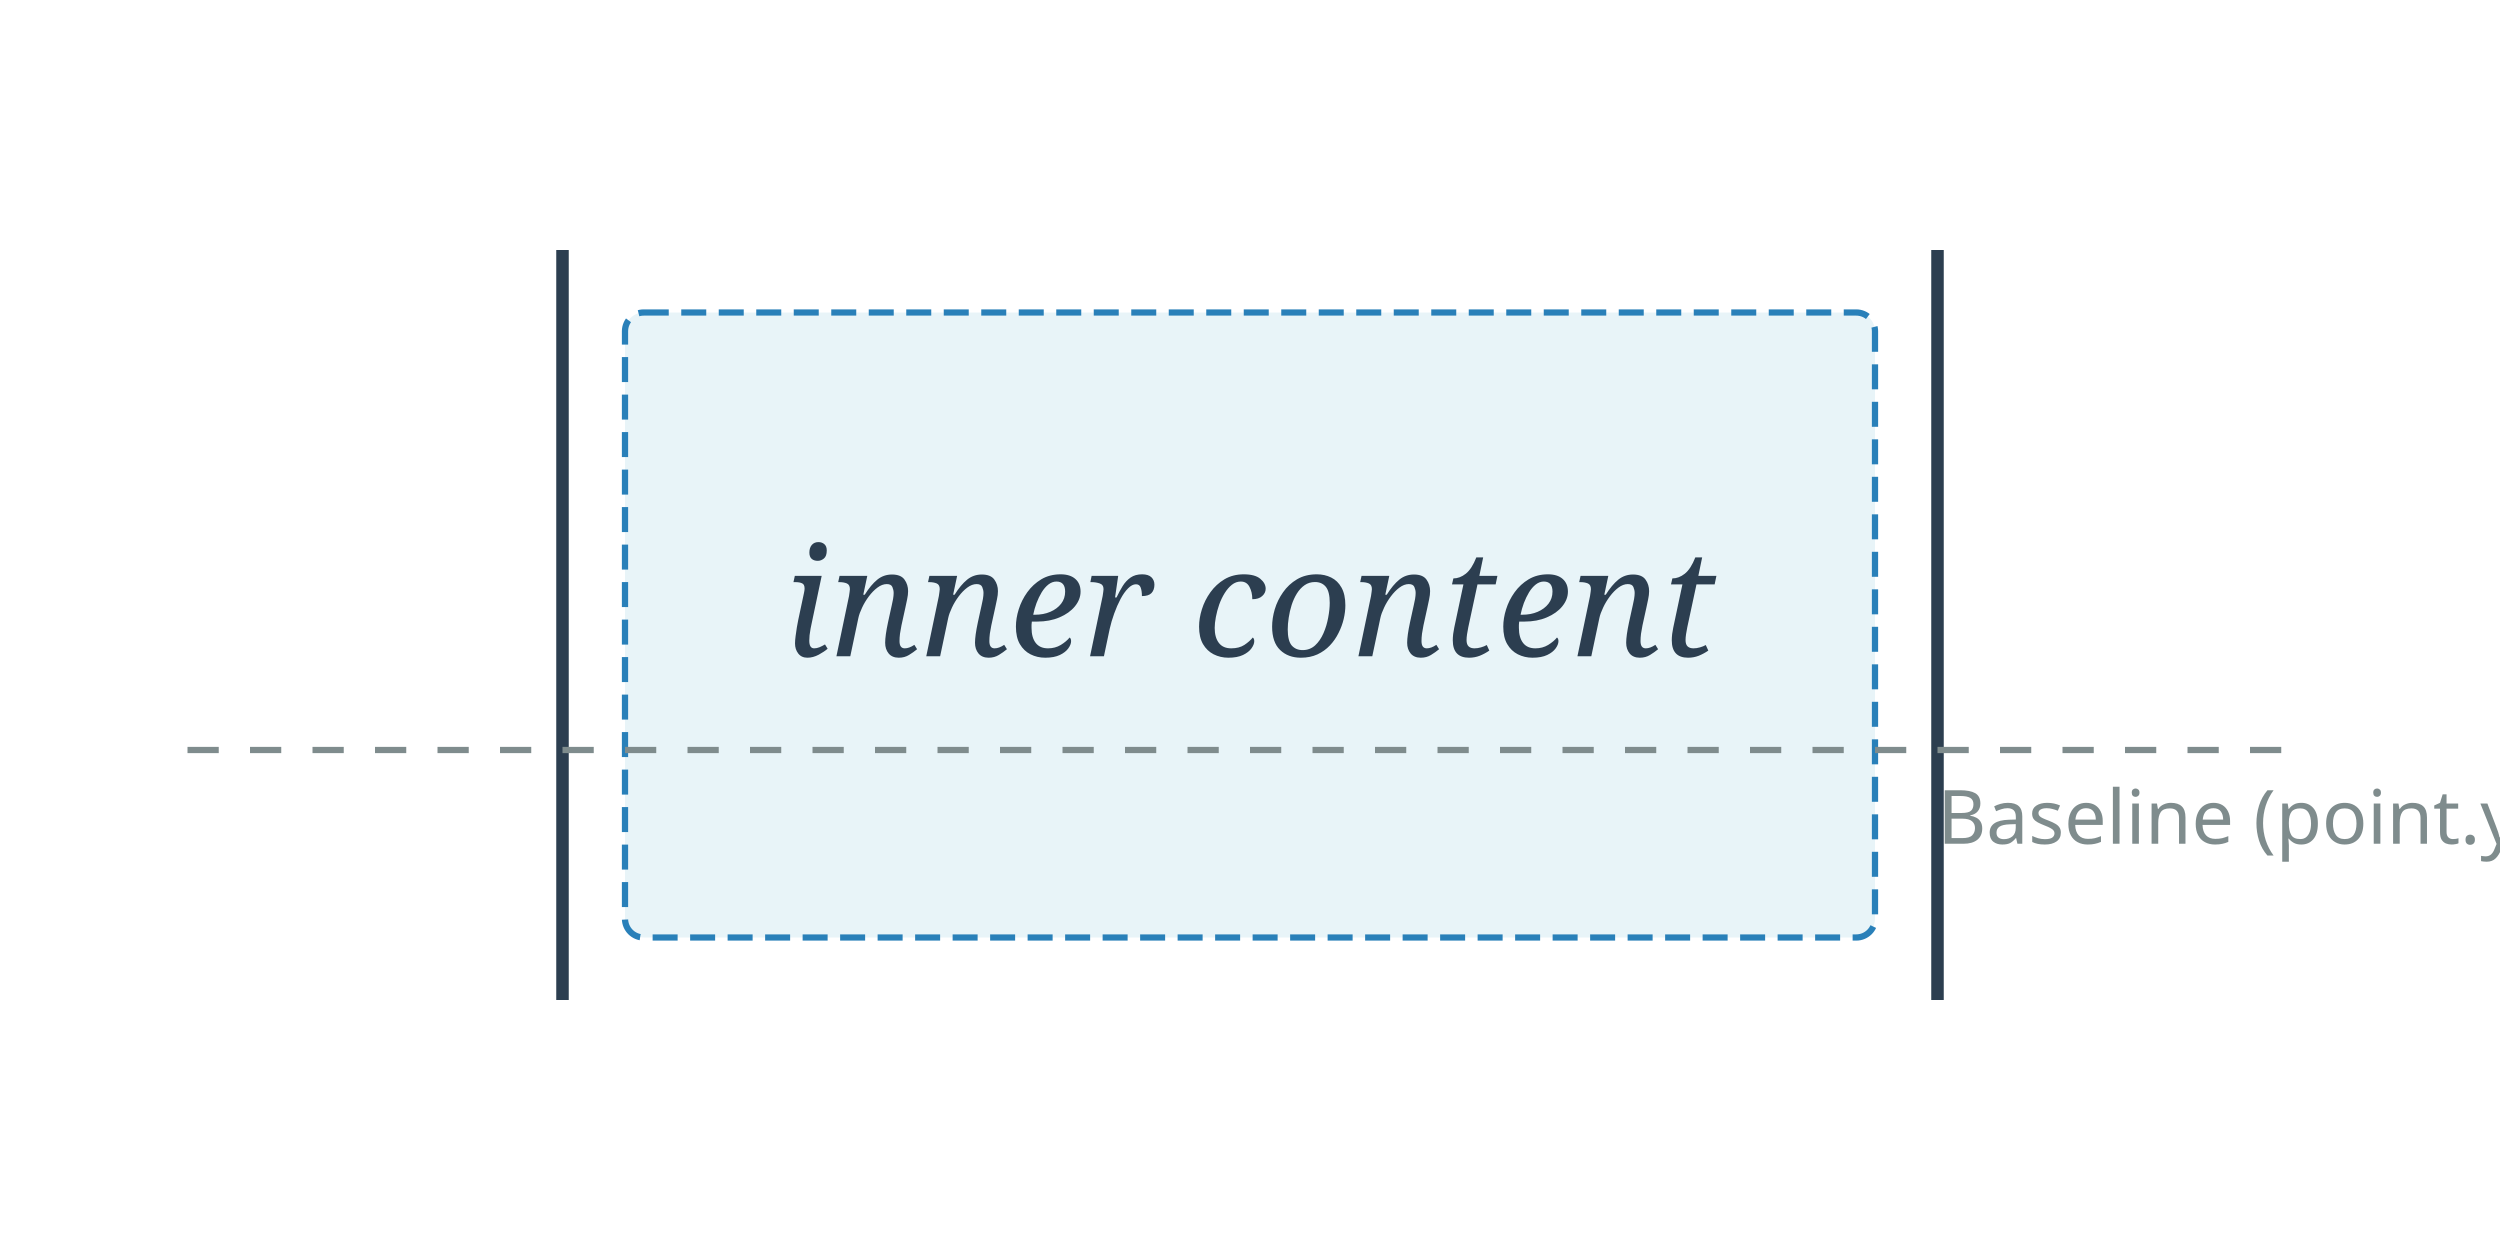
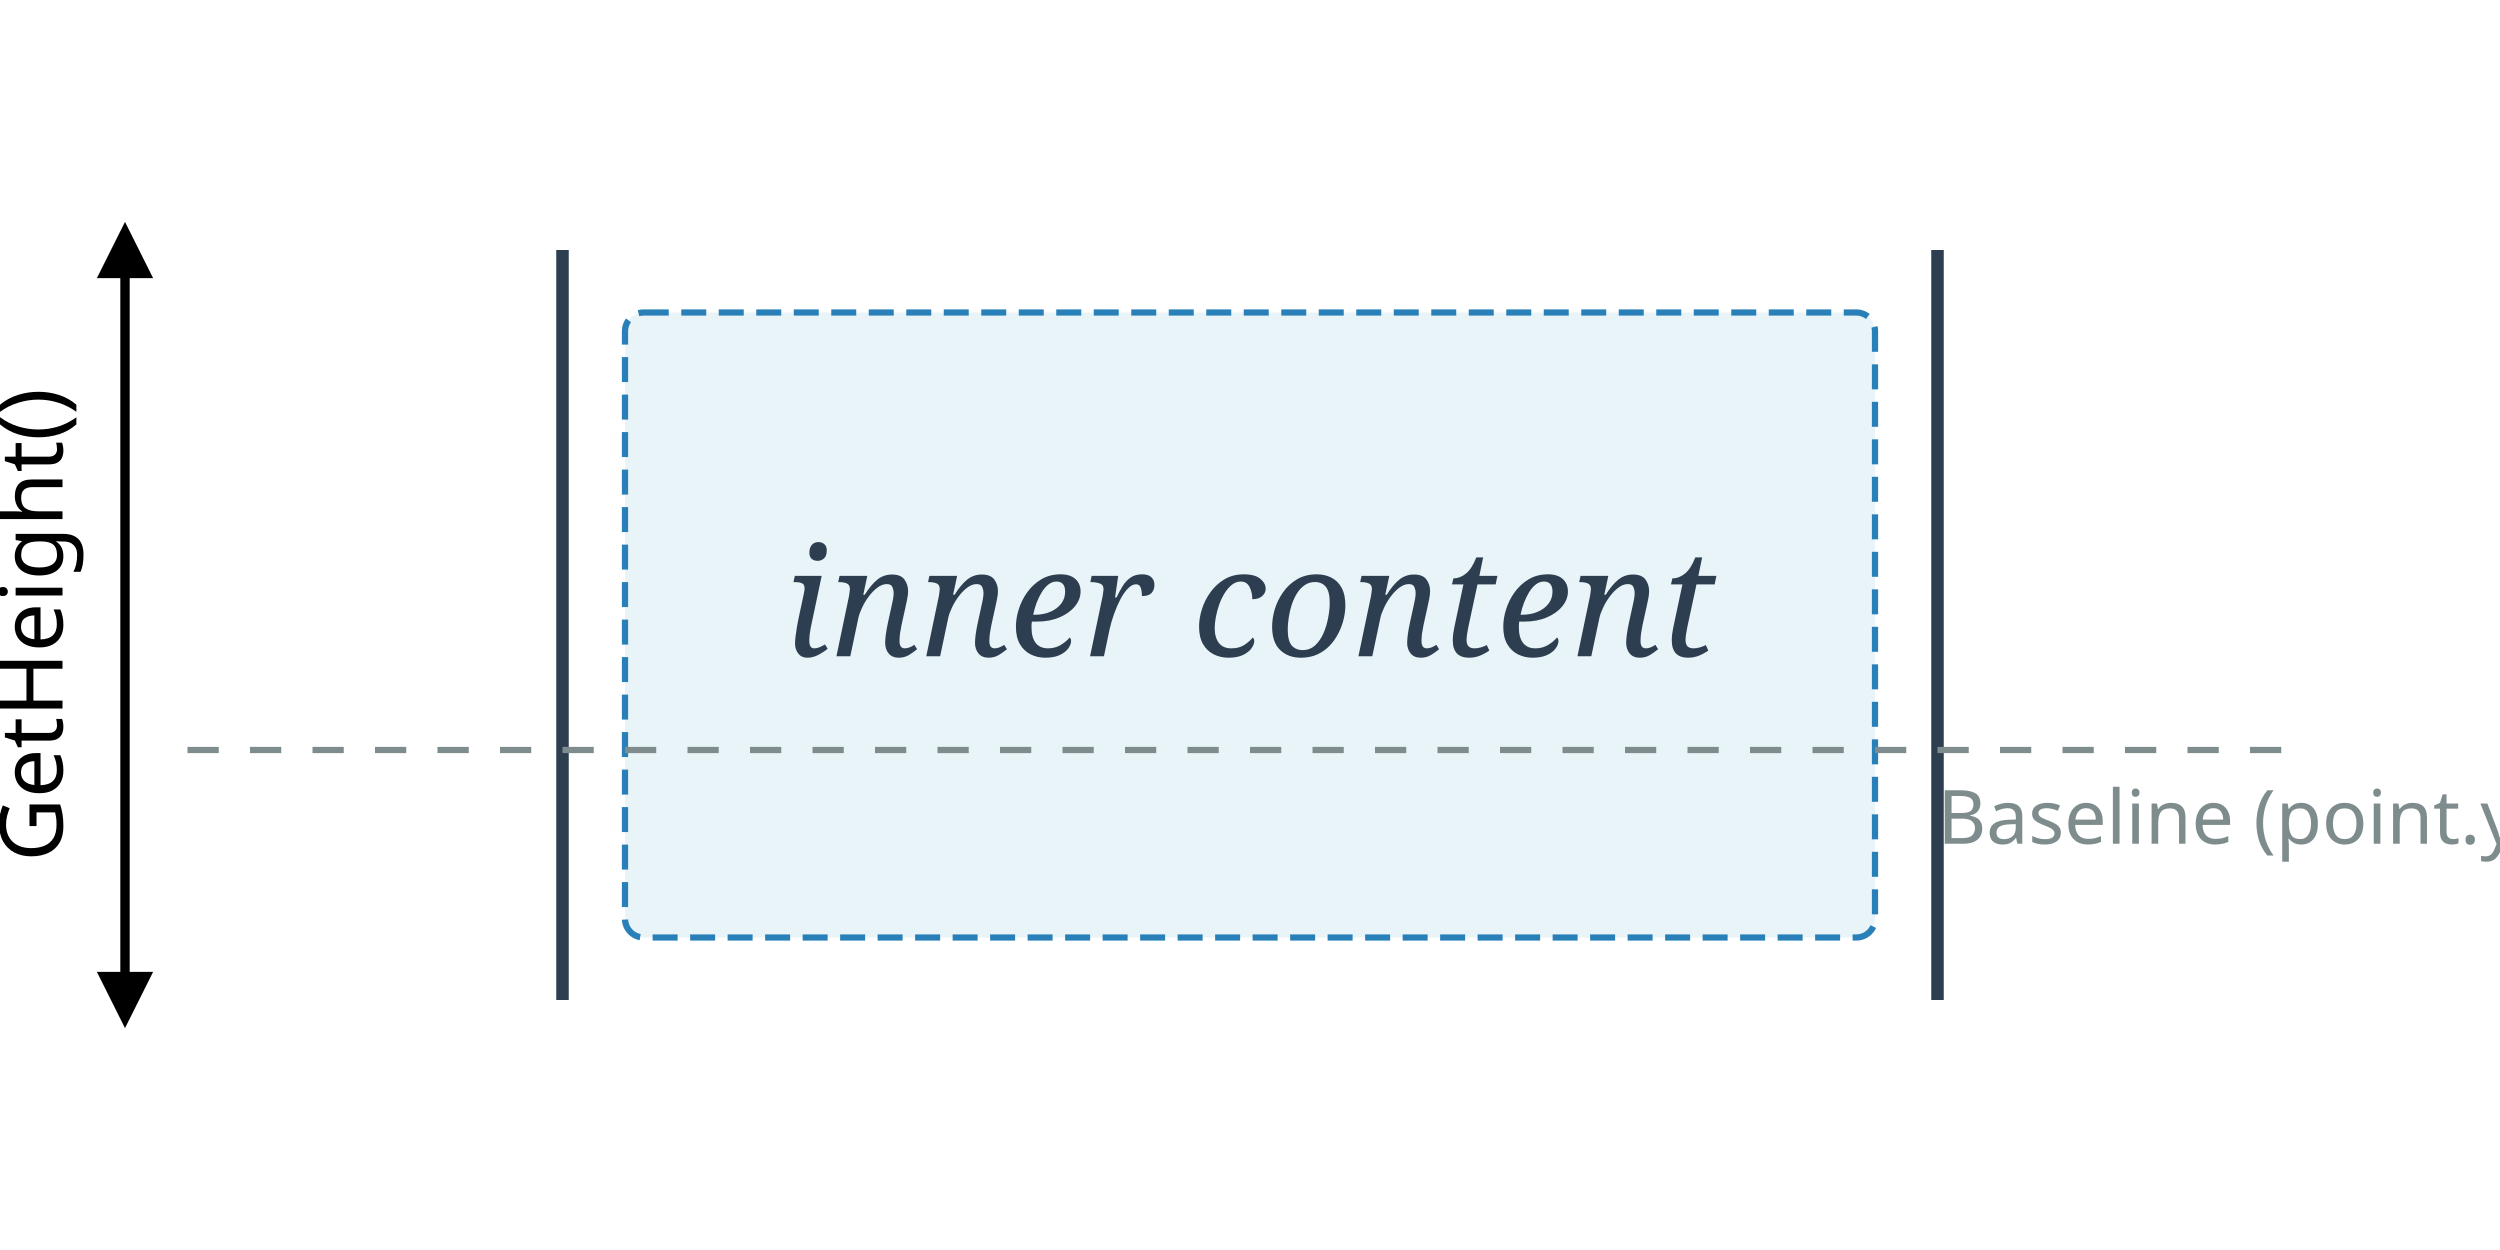
<svg xmlns="http://www.w3.org/2000/svg" width="400" height="200" viewBox="0 0 400 200">
+   <defs>
+     <marker id="arrow" viewBox="0 0 10 10" refX="5" refY="5" markerWidth="6" markerHeight="6" orient="auto-start-reverse">
+       <path d="M 0 0 L 10 5 L 0 10 z" />
+     </marker>
+   </defs>
  <rect width="100%" height="100%" fill="white" />
  <rect x="100" y="50" width="200" height="100" rx="3" fill="#e8f4f8" stroke="#2980b9" stroke-width="1" stroke-dasharray="4,2" />
  <text x="200" y="105" font-family="serif" font-style="italic" font-size="24" text-anchor="middle" fill="#2c3e50">inner content</text>
+   <line x1="20" y1="40" x2="20" y2="160" stroke="black" stroke-width="1.5" marker-start="url(#arrow)" marker-end="url(#arrow)" />
+   <text x="10" y="100" font-family="sans-serif" font-size="14" text-anchor="middle" transform="rotate(-90 10,100)">GetHeight()</text>
  <line x1="90" y1="40" x2="90" y2="160" stroke="#2c3e50" stroke-width="2" />
  <line x1="310" y1="40" x2="310" y2="160" stroke="#2c3e50" stroke-width="2" />
  <line x1="30" y1="120" x2="370" y2="120" stroke="#7f8c8d" stroke-dasharray="5,5" />
  <text x="310" y="135" font-family="sans-serif" font-size="12" fill="#7f8c8d">Baseline (point.y)</text>
</svg>
